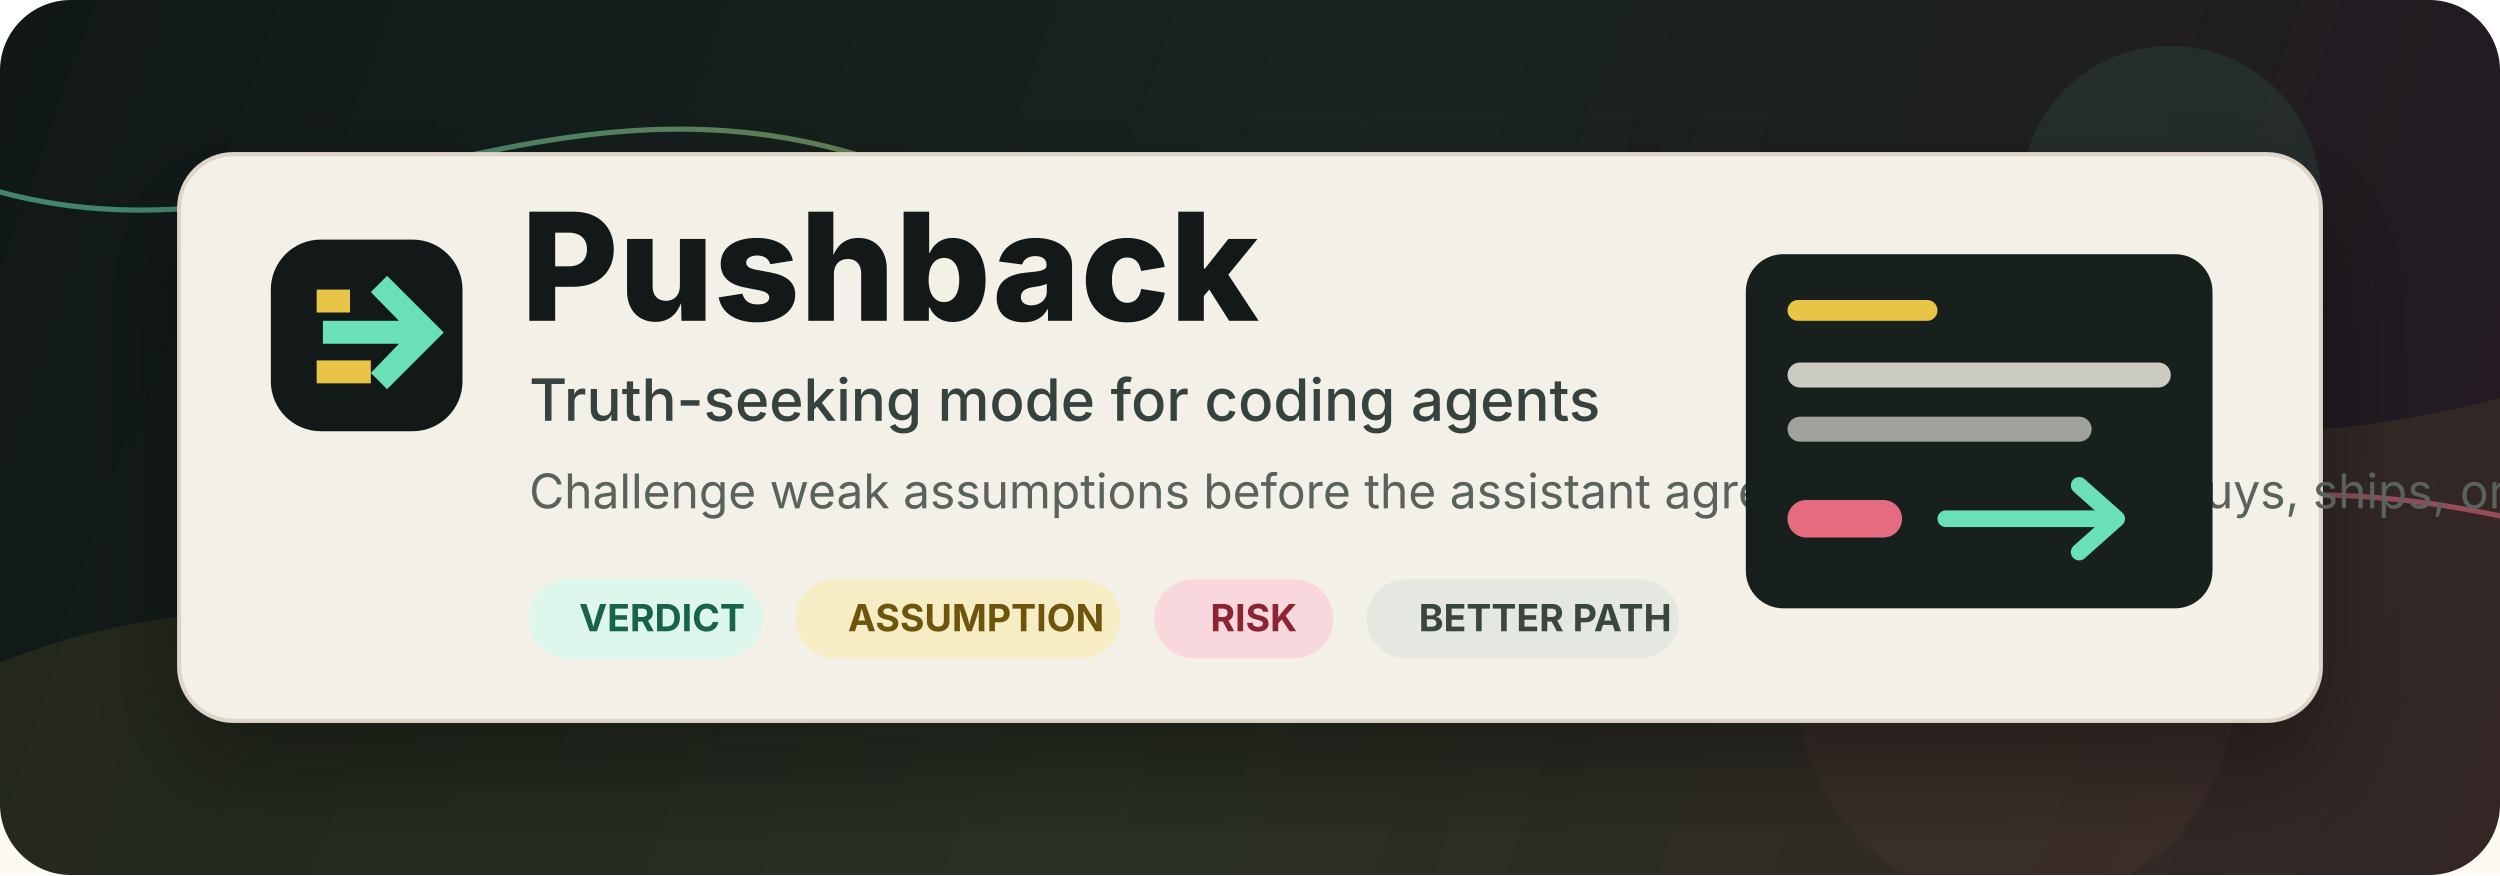
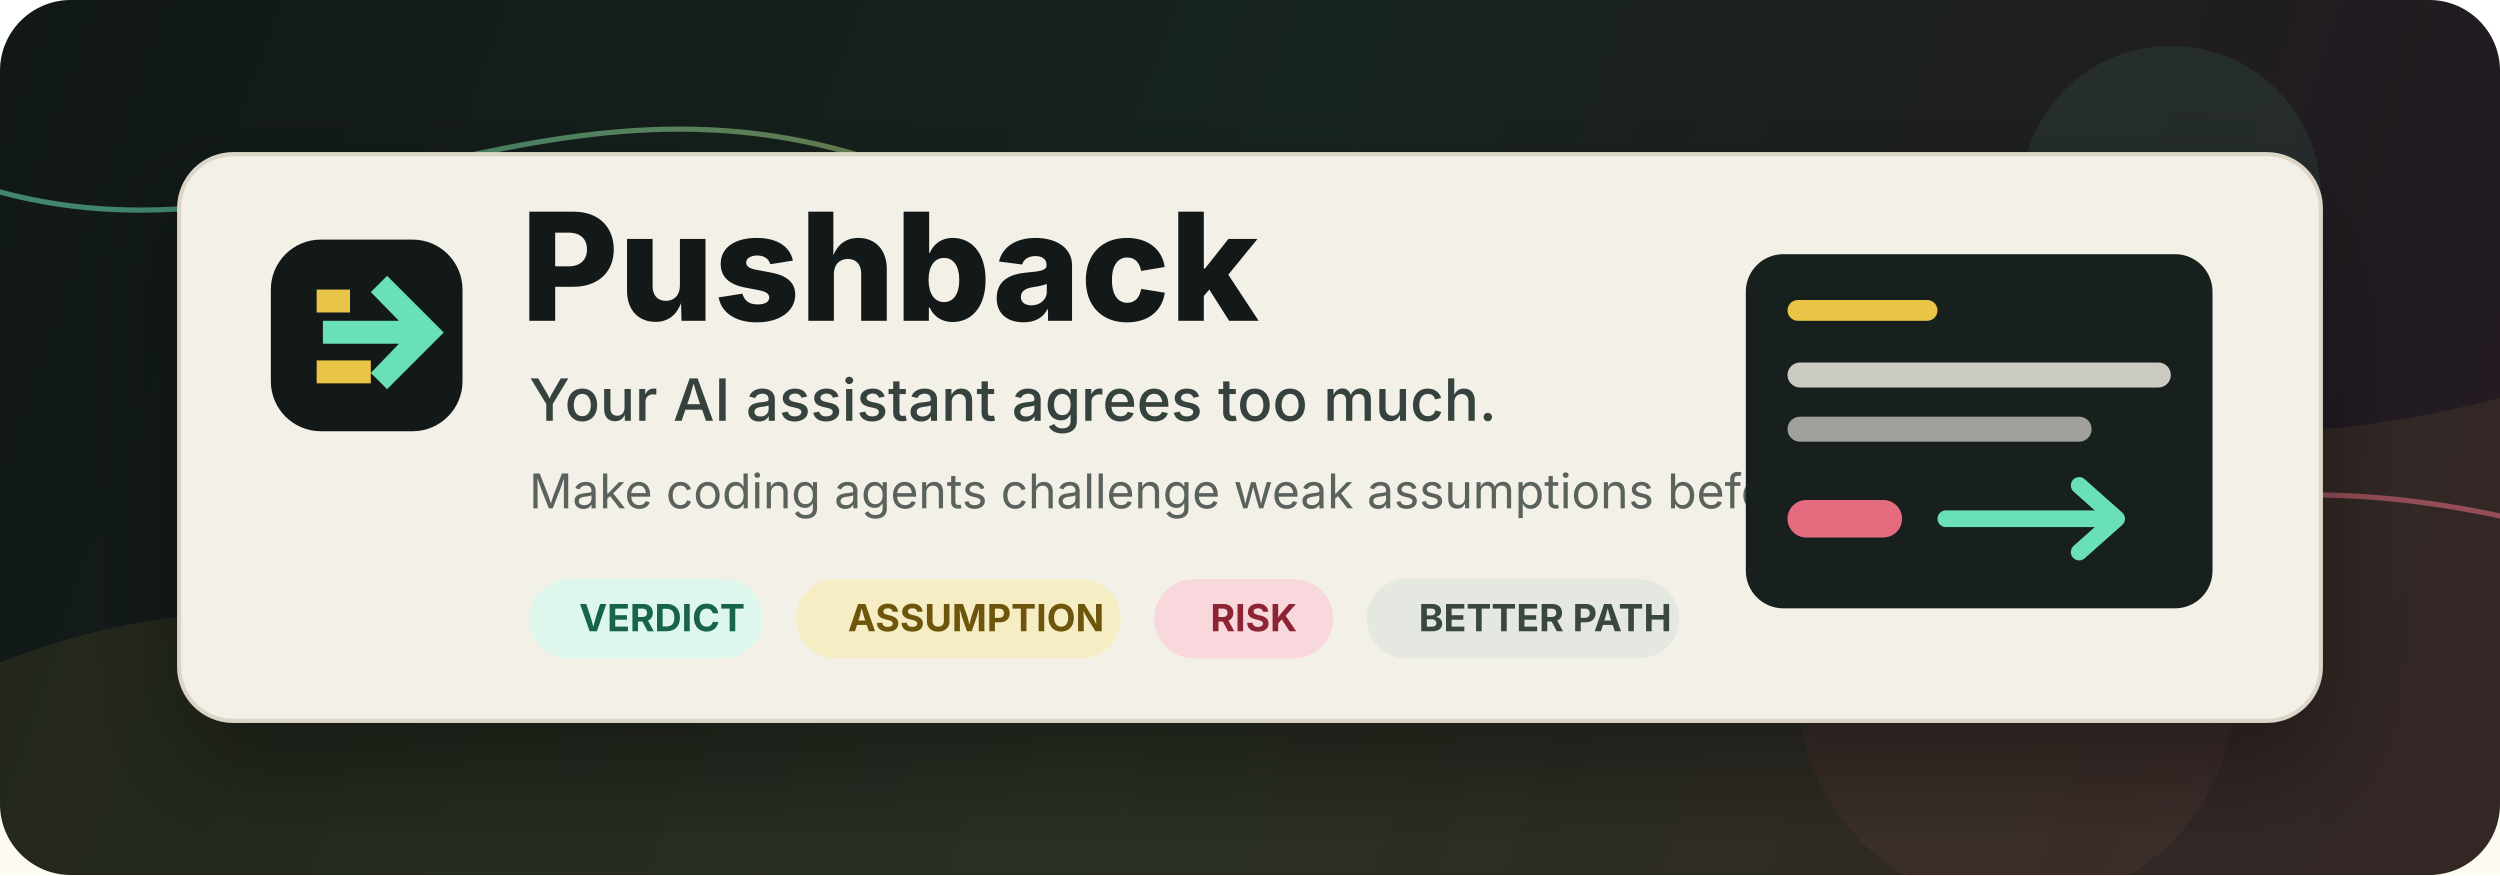
<svg xmlns="http://www.w3.org/2000/svg" width="1200" height="420" viewBox="0 0 1200 420" fill="none" role="img" aria-labelledby="title desc">
  <defs>
    <linearGradient id="bg" x1="0" y1="0" x2="1200" y2="420" gradientUnits="userSpaceOnUse">
      <stop offset="0" stop-color="#111817" />
      <stop offset="0.48" stop-color="#182420" />
      <stop offset="1" stop-color="#251922" />
    </linearGradient>
    <linearGradient id="accent" x1="150" y1="70" x2="1050" y2="350" gradientUnits="userSpaceOnUse">
      <stop offset="0" stop-color="#69E0B5" />
      <stop offset="0.56" stop-color="#E8C547" />
      <stop offset="1" stop-color="#E56B7F" />
    </linearGradient>
    <filter id="softShadow" x="-20%" y="-20%" width="140%" height="140%">
      <feDropShadow dx="0" dy="22" stdDeviation="24" flood-color="#050706" flood-opacity="0.35" />
    </filter>
  </defs>
  <rect width="1200" height="420" rx="34" fill="url(#bg)" />
  <path d="M0 318C154 257 247 336 394 277C532 221 572 83 733 89C894 95 945 258 1200 191V420H0V318Z" fill="#E8C547" opacity="0.08" />
  <path d="M-30 82C127 146 248 22 417 76C592 132 604 250 778 276C949 301 1022 198 1230 255" stroke="url(#accent)" stroke-width="2.5" opacity="0.55" />
  <circle cx="1042" cy="94" r="72" fill="#69E0B5" opacity="0.08" />
  <circle cx="968" cy="330" r="105" fill="#E56B7F" opacity="0.06" />
  <g filter="url(#softShadow)">
    <rect x="86" y="74" width="1028" height="272" rx="26" fill="#F3F0E7" />
    <rect x="86" y="74" width="1028" height="272" rx="26" stroke="#DDD6C8" stroke-width="2" />
  </g>
  <g transform="translate(130 115)">
    <rect x="0" y="0" width="92" height="92" rx="24" fill="#131918" />
    <path d="M25 50H61.5L48 64L55.8 71.8L83 44.6L55.8 17.4L48 25.2L61.5 39H25V50Z" fill="#69E0B5" />
    <path d="M22 24H38V35H22V24ZM22 58H48V69H22V58Z" fill="#E8C547" />
  </g>
  <text x="250" y="154" fill="#131918" font-family="Inter, Segoe UI, Arial, sans-serif" font-size="72" font-weight="800">Pushback</text>
-   <text x="254" y="202" fill="#35423D" font-family="Inter, Segoe UI, Arial, sans-serif" font-size="28" font-weight="500">Truth-seeking mode for coding agents</text>
-   <text x="254" y="244" fill="#5A625E" font-family="Inter, Segoe UI, Arial, sans-serif" font-size="23" font-weight="400">Challenge weak assumptions before the assistant agrees, edits, deletes, buys, ships, or publishes.</text>
+   <text x="254" y="202" fill="#35423D" font-family="Inter, Segoe UI, Arial, sans-serif" font-size="28" font-weight="500">Your AI assistant agrees too much.</text>
+   <text x="254" y="244" fill="#5A625E" font-family="Inter, Segoe UI, Arial, sans-serif" font-size="23" font-weight="400">Make coding agents challenge weak assumptions before they act.</text>
  <g font-family="Inter, Segoe UI, Arial, sans-serif" font-size="18" font-weight="700">
    <rect x="254" y="278" width="112" height="38" rx="19" fill="#DDF7EC" />
    <text x="278" y="303" fill="#17634C">VERDICT</text>
    <rect x="382" y="278" width="156" height="38" rx="19" fill="#F7EDC4" />
    <text x="407" y="303" fill="#6D560B">ASSUMPTION</text>
    <rect x="554" y="278" width="86" height="38" rx="19" fill="#F8D8DD" />
    <text x="581" y="303" fill="#8C2433">RISK</text>
    <rect x="656" y="278" width="150" height="38" rx="19" fill="#E4E8E1" />
    <text x="681" y="303" fill="#3A473E">BETTER PATH</text>
  </g>
  <g transform="translate(838 122)">
    <rect x="0" y="0" width="224" height="170" rx="18" fill="#18201E" />
    <rect x="20" y="22" width="72" height="10" rx="5" fill="#E8C547" />
    <rect x="20" y="52" width="184" height="12" rx="6" fill="#F3F0E7" opacity="0.82" />
    <rect x="20" y="78" width="146" height="12" rx="6" fill="#F3F0E7" opacity="0.62" />
    <rect x="20" y="118" width="55" height="18" rx="9" fill="#E56B7F" />
    <path d="M96 127H174" stroke="#69E0B5" stroke-width="8" stroke-linecap="round" />
    <path d="M160 111L178 127L160 143" stroke="#69E0B5" stroke-width="8" stroke-linecap="round" stroke-linejoin="round" />
  </g>
</svg>
